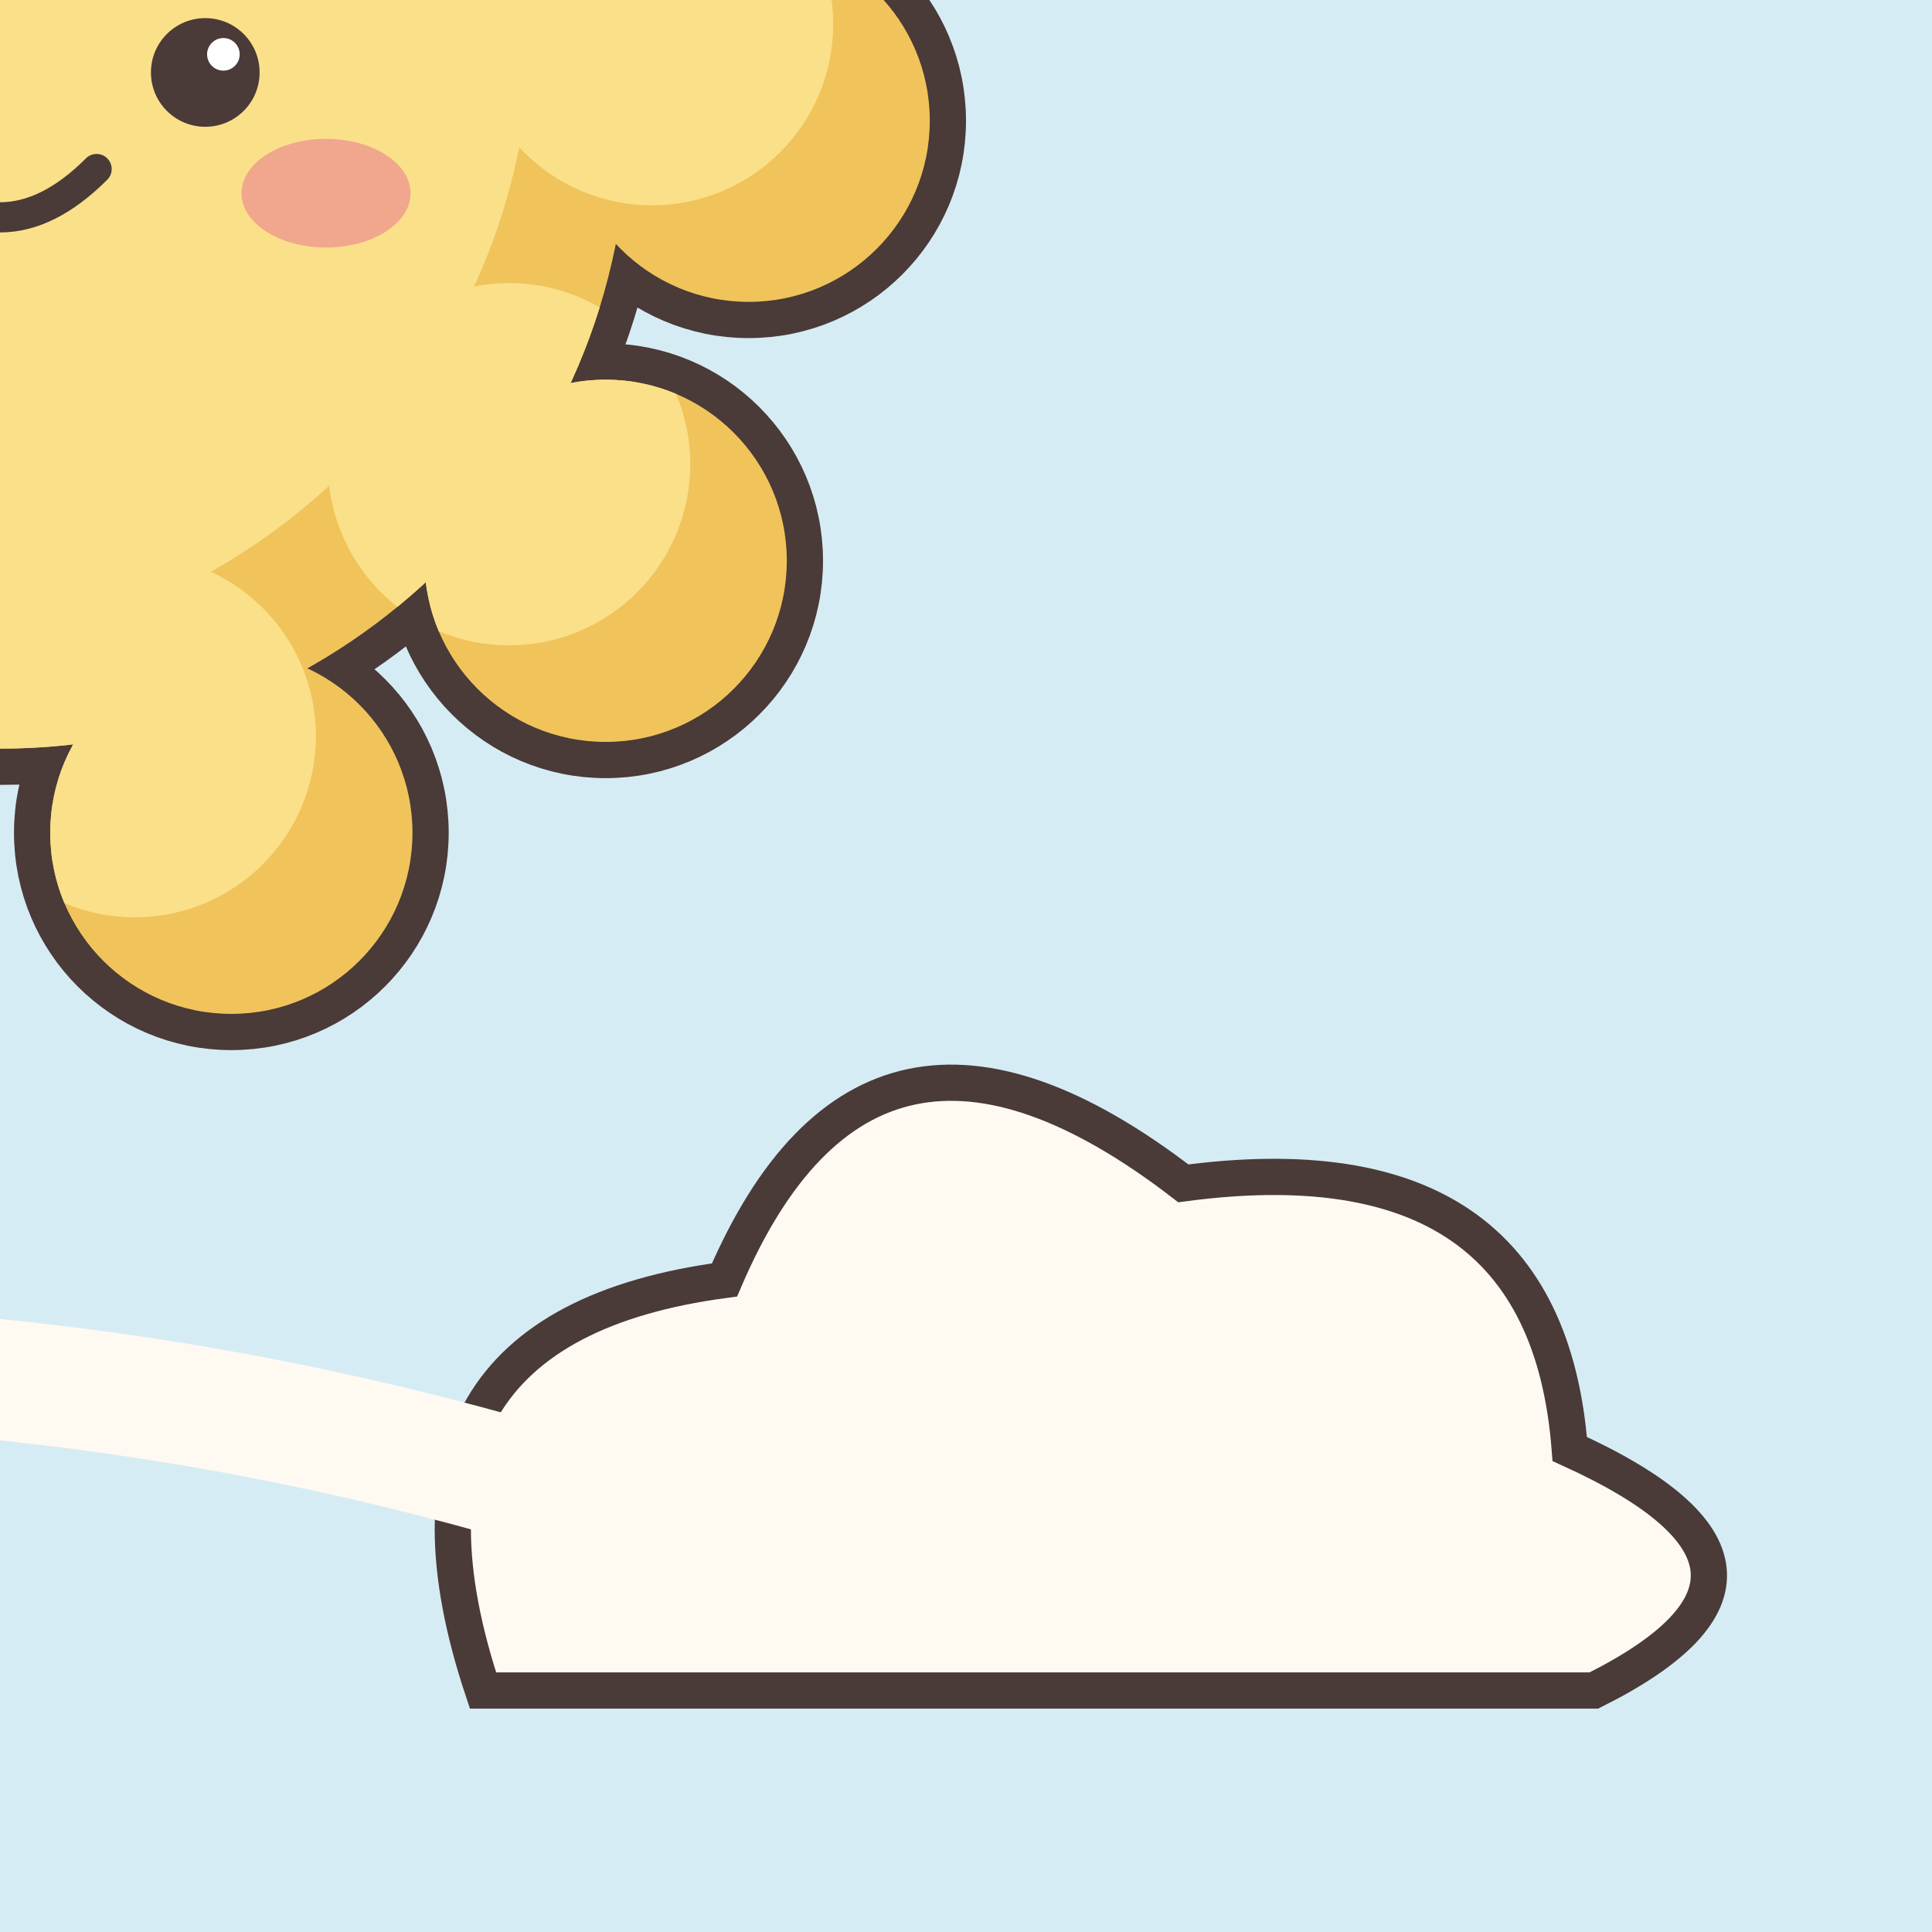
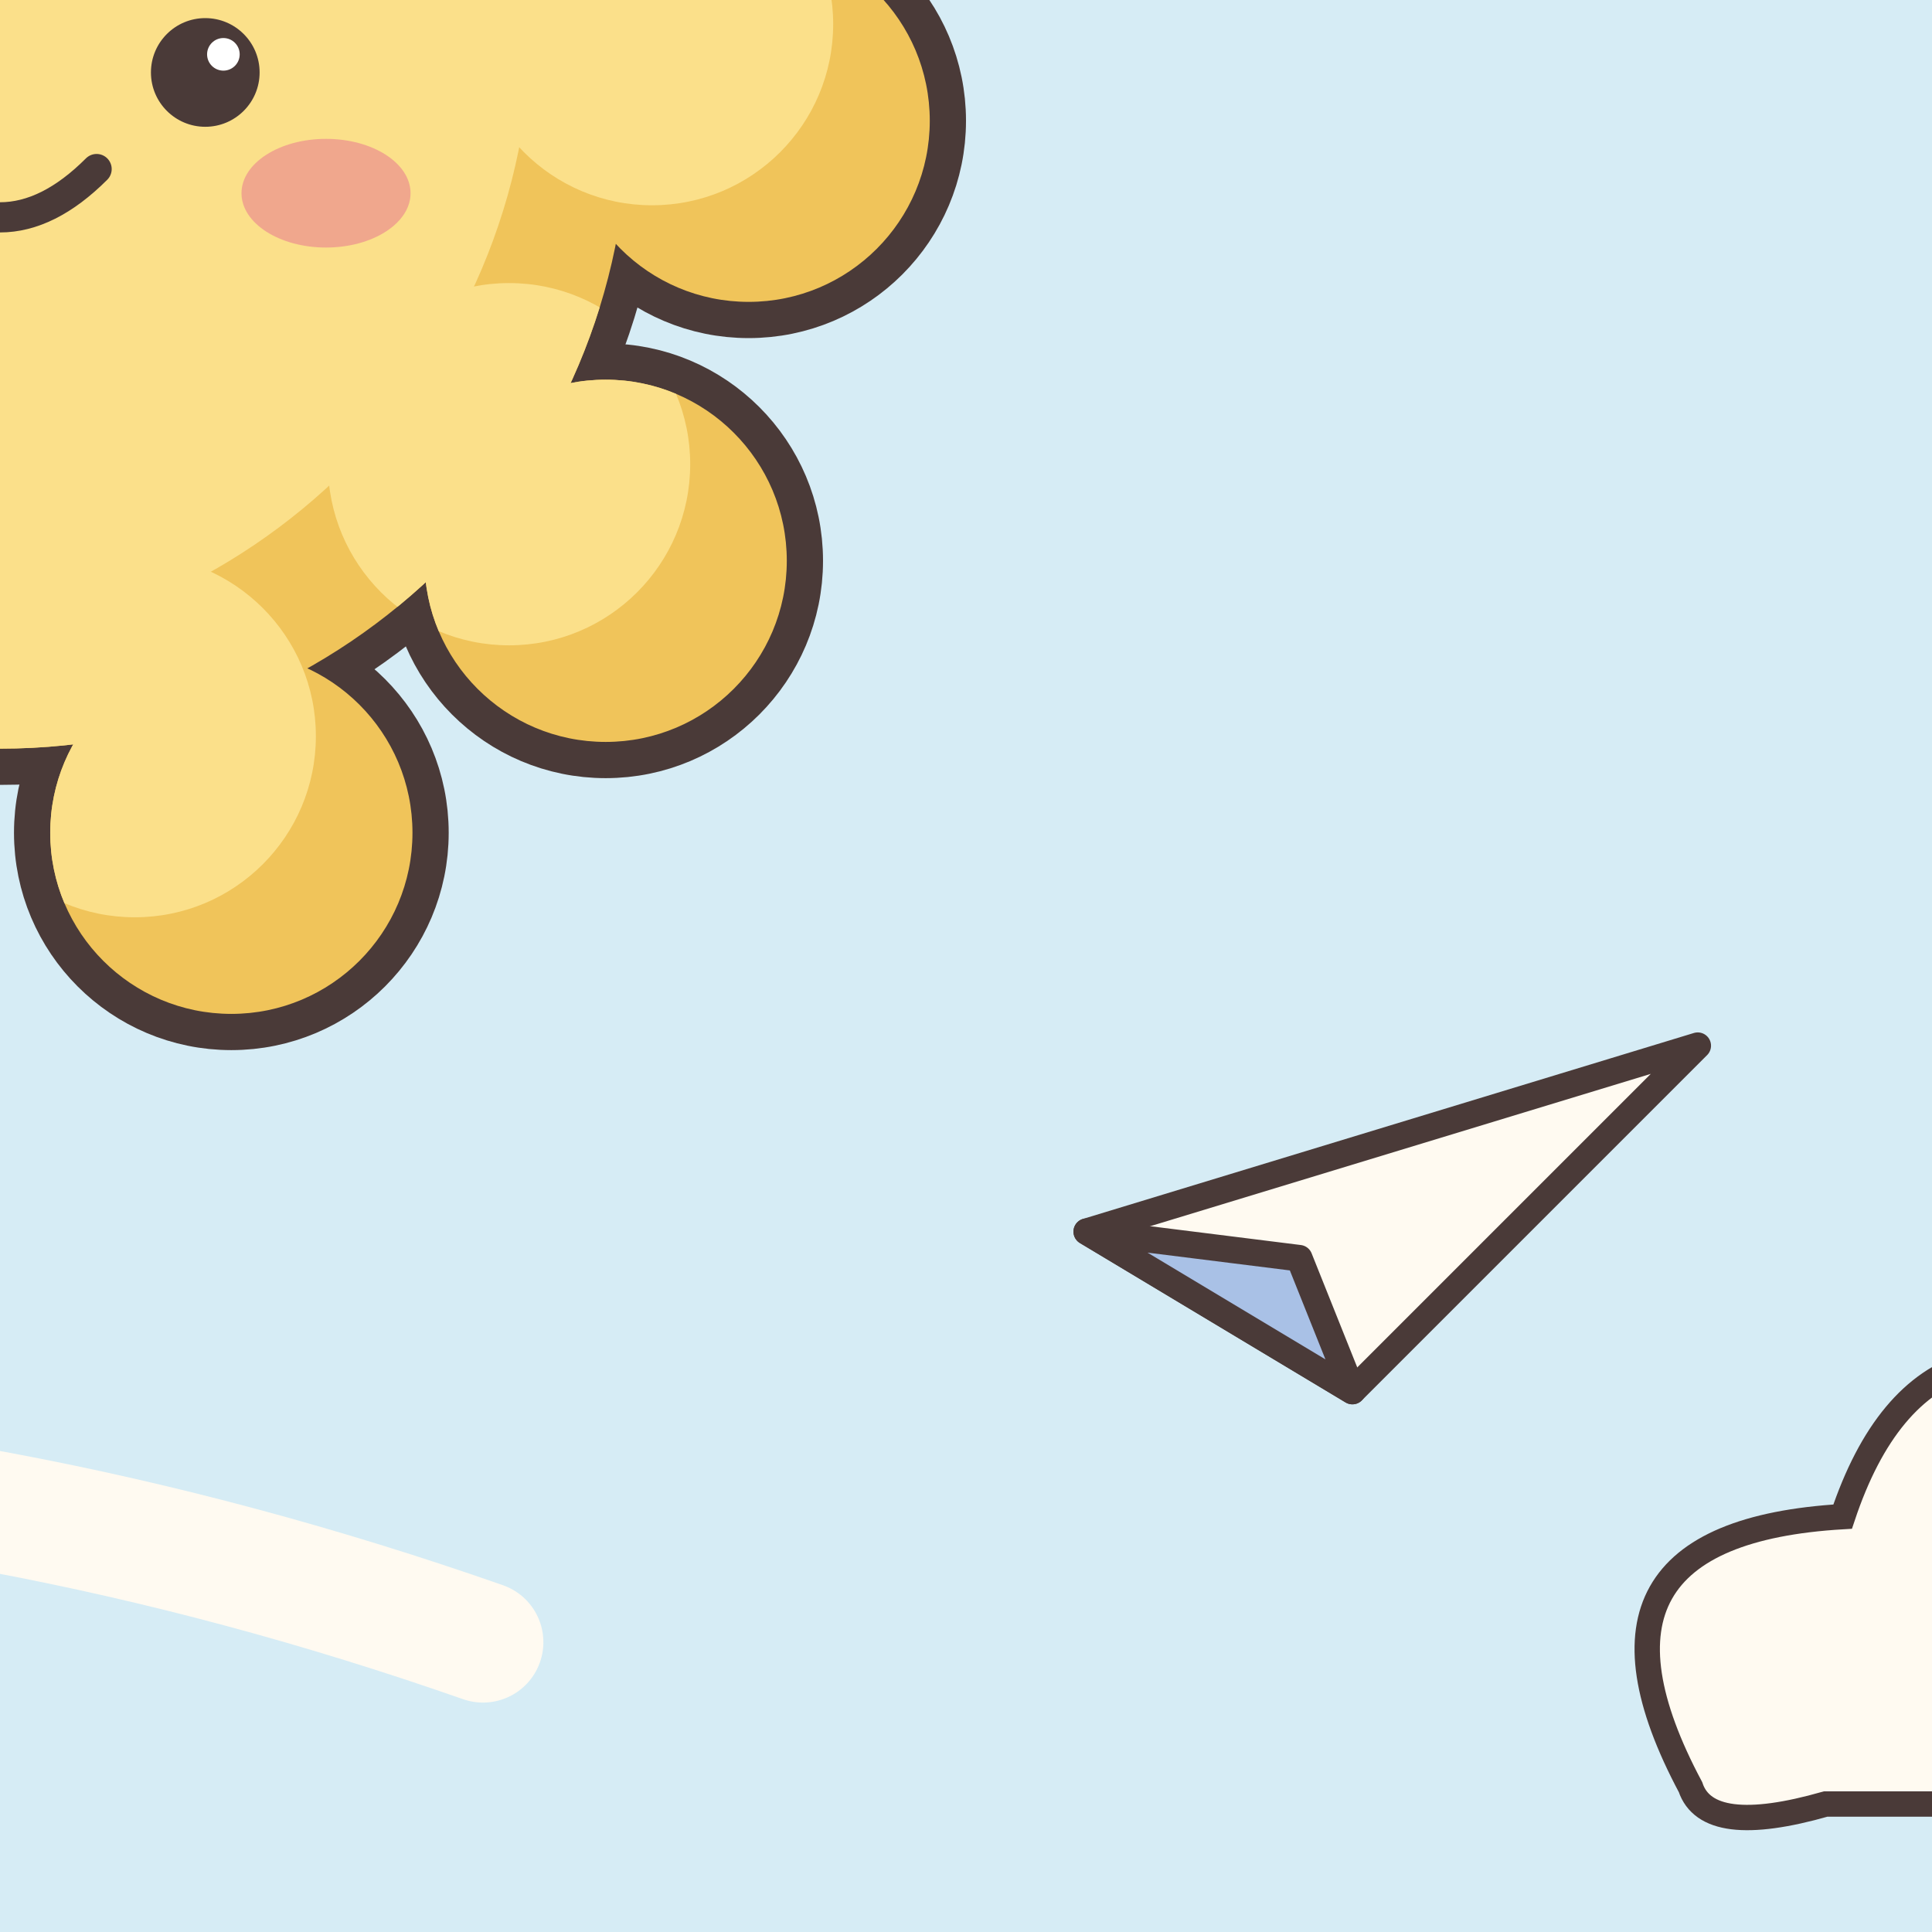
<svg xmlns="http://www.w3.org/2000/svg" width="160" height="160" viewBox="160 160 160 160">
  <rect width="320" height="320" fill="#d6ecf5" />
-   <path d="M30 80Q14 50 48 48Q58 18 88 36Q118 30 124 58Q148 74 122 82H46Q32 86 30 80Z" fill="#fffaf1" stroke="#4a3a38" stroke-width="3" />
-   <path d="M200 300Q190 270 220 266Q232 238 258 258Q288 254 290 280Q312 290 292 300Z" fill="#fffaf1" stroke="#4a3a38" stroke-width="3" />
+   <path d="M14 150A50 50 0 0 1 114 150" fill="none" stroke="#f4a9bd" stroke-width="7" />
+   <path d="M21 150A43 43 0 0 1 107 150" fill="none" stroke="#fbe08a" stroke-width="7" />
+   <path d="M28 150A36 36 0 0 1 100 150" fill="none" stroke="#9cc08a" stroke-width="7" />
+   <path d="M35 150A29 29 0 0 1 93 150" fill="none" stroke="#a9c1e6" stroke-width="7" />
+   <g transform="translate(60 66) scale(0.9)">
+     <path transform="translate(-30 -80)" d="M30 80Q14 50 48 48Q58 18 88 36Q118 30 124 58Q148 74 122 82H46Q32 86 30 80Z" fill="#fffaf1" stroke="#4a3a38" stroke-width="3" />
+   </g>
+   <g transform="translate(258 66) scale(1.2)">
+     <g transform="scale(-1 1)">
+       <path d="M-10 0L-20 -5L-18 4Z" fill="#f4a9bd" stroke="#4a3a38" stroke-width="2" />
+       <ellipse rx="12" ry="8.5" fill="#f4a9bd" stroke="#4a3a38" stroke-width="2" />
+       <circle cx="9" cy="-6" r="6.5" fill="#f4a9bd" stroke="#4a3a38" stroke-width="2" />
+       <path d="M14 -7L21 -4L14 -2Z" fill="#e79c6c" stroke="#4a3a38" stroke-width="2" />
+       <ellipse cx="-2" cy="2" rx="6" ry="4" fill="#f9c6d3" stroke="#4a3a38" stroke-width="2" opacity=".8" />
+       <circle cx="10" cy="-7" r="1.6" fill="#4a3a38" />
+     </g>
+   </g>
+   <g transform="translate(280 120) scale(0.5)">
+     <path transform="translate(-30 -80)" d="M30 80Q14 50 48 48Q58 18 88 36Q118 30 124 58Q148 74 122 82H46Q32 86 30 80Z" fill="#c9dcf2" stroke="#4a3a38" stroke-width="3" />
+   </g>
+   <g transform="translate(52 232) scale(0.8)">
+     <path d="M-12 24L-8 42M12 24L8 42" fill="none" stroke="#4a3a38" stroke-width="2" stroke-linecap="round" stroke-linejoin="round" />
+     <rect x="-10" y="42" width="20" height="13" rx="3" fill="#f6b98c" stroke="#4a3a38" stroke-width="2" />
+     <circle r="26" fill="#f4a9bd" stroke="#4a3a38" stroke-width="2" />
+     <path d="M0 -26C-14 -10 -14 10 0 26C14 10 14 -10 0 -26Z" fill="#fbe08a" stroke="#4a3a38" stroke-width="2" />
+   </g>
+   <g transform="translate(250 262) scale(1.1)">
+     <path d="M0 0L46 -14L20 12Z" fill="#fffaf1" stroke="#4a3a38" stroke-width="2" stroke-linejoin="round" />
+     <path d="M0 0L20 12L16 2Z" fill="#a9c1e6" stroke="#4a3a38" stroke-width="2" stroke-linejoin="round" />
+   </g>
+   <g transform="translate(300 308) scale(0.7)">
+     <path transform="translate(-30 -80)" d="M30 80Q14 50 48 48Q58 18 88 36Q118 30 124 58Q148 74 122 82H46Q32 86 30 80Z" fill="#fffaf1" stroke="#4a3a38" stroke-width="3" />
+   </g>
  <g stroke="#4a3a38" stroke-width="6" stroke-linejoin="round" fill="#4a3a38">
    <circle cx="222" cy="170" r="15" />
    <circle cx="210.159" cy="206.443" r="15" />
    <circle cx="179.159" cy="228.966" r="15" />
    <circle cx="140.841" cy="228.966" r="15" />
    <circle cx="109.841" cy="206.443" r="15" />
    <circle cx="98" cy="170" r="15" />
    <circle cx="109.841" cy="133.557" r="15" />
    <circle cx="140.841" cy="111.034" r="15" />
    <circle cx="179.159" cy="111.034" r="15" />
    <circle cx="210.159" cy="133.557" r="15" />
    <circle cx="160" cy="170" r="52" />
  </g>
  <clipPath id="sunny">
    <circle cx="222" cy="170" r="15" />
    <circle cx="210.159" cy="206.443" r="15" />
    <circle cx="179.159" cy="228.966" r="15" />
    <circle cx="140.841" cy="228.966" r="15" />
    <circle cx="109.841" cy="206.443" r="15" />
    <circle cx="98" cy="170" r="15" />
    <circle cx="109.841" cy="133.557" r="15" />
    <circle cx="140.841" cy="111.034" r="15" />
    <circle cx="179.159" cy="111.034" r="15" />
    <circle cx="210.159" cy="133.557" r="15" />
    <circle cx="160" cy="170" r="52" />
  </clipPath>
  <g clip-path="url(#sunny)">
    <rect width="320" height="320" fill="#f0c45a" />
    <g transform="translate(-8 -8)" fill="#fbe08a">
      <circle cx="222" cy="170" r="15" />
      <circle cx="210.159" cy="206.443" r="15" />
      <circle cx="179.159" cy="228.966" r="15" />
      <circle cx="140.841" cy="228.966" r="15" />
      <circle cx="109.841" cy="206.443" r="15" />
      <circle cx="98" cy="170" r="15" />
      <circle cx="109.841" cy="133.557" r="15" />
      <circle cx="140.841" cy="111.034" r="15" />
      <circle cx="179.159" cy="111.034" r="15" />
      <circle cx="210.159" cy="133.557" r="15" />
      <circle cx="160" cy="170" r="52" />
    </g>
    <ellipse cx="135" cy="142" rx="18" ry="9" fill="#fff" opacity=".5" transform="rotate(-35 135 142)" />
  </g>
  <circle cx="143" cy="166" r="4.5" fill="#4a3a38" />
  <circle cx="144.5" cy="164.5" r="1.35" fill="#fff" />
  <circle cx="177" cy="166" r="4.5" fill="#4a3a38" />
  <circle cx="178.5" cy="164.5" r="1.35" fill="#fff" />
  <ellipse cx="133" cy="176" rx="7" ry="4.5" fill="#e8788f" opacity=".55" />
  <ellipse cx="187" cy="176" rx="7" ry="4.5" fill="#e8788f" opacity=".55" />
  <path d="M152 174Q160 182 168 174" fill="none" stroke="#4a3a38" stroke-width="2.5" stroke-linecap="round" stroke-linejoin="round" />
-   <path d="M40 290Q140 255 230 292" fill="none" stroke="#fffaf1" stroke-width="10" stroke-linecap="round" />
+   <path d="M40 292Q120 268 200 296" fill="none" stroke="#fffaf1" stroke-width="10" stroke-linecap="round" />
</svg>
